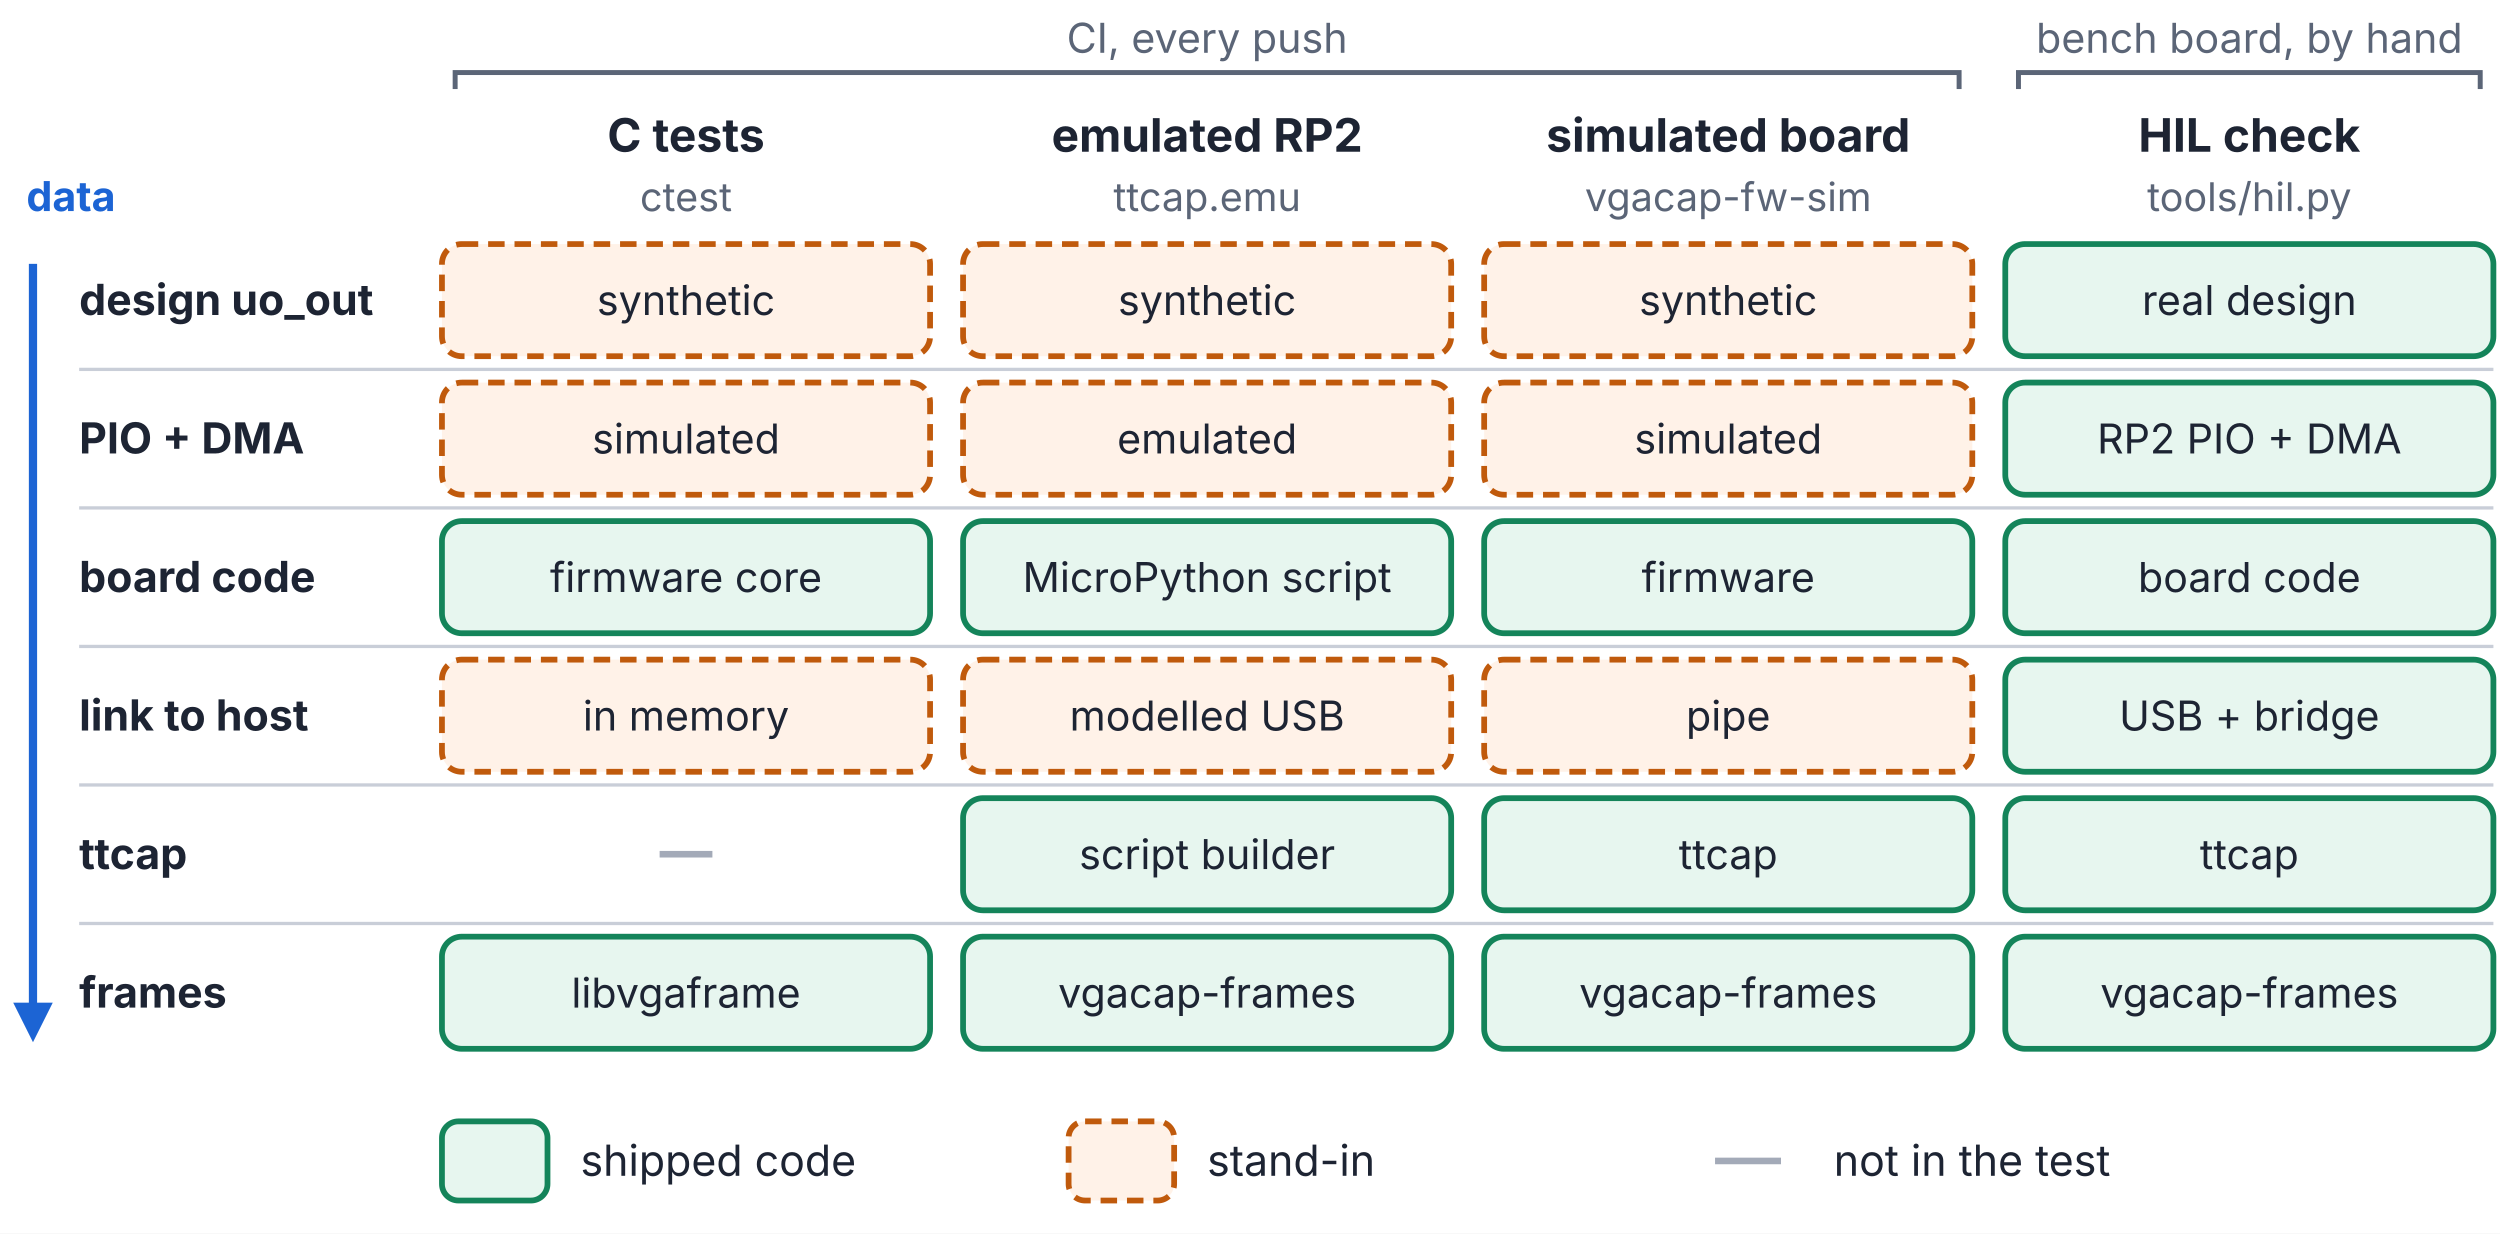
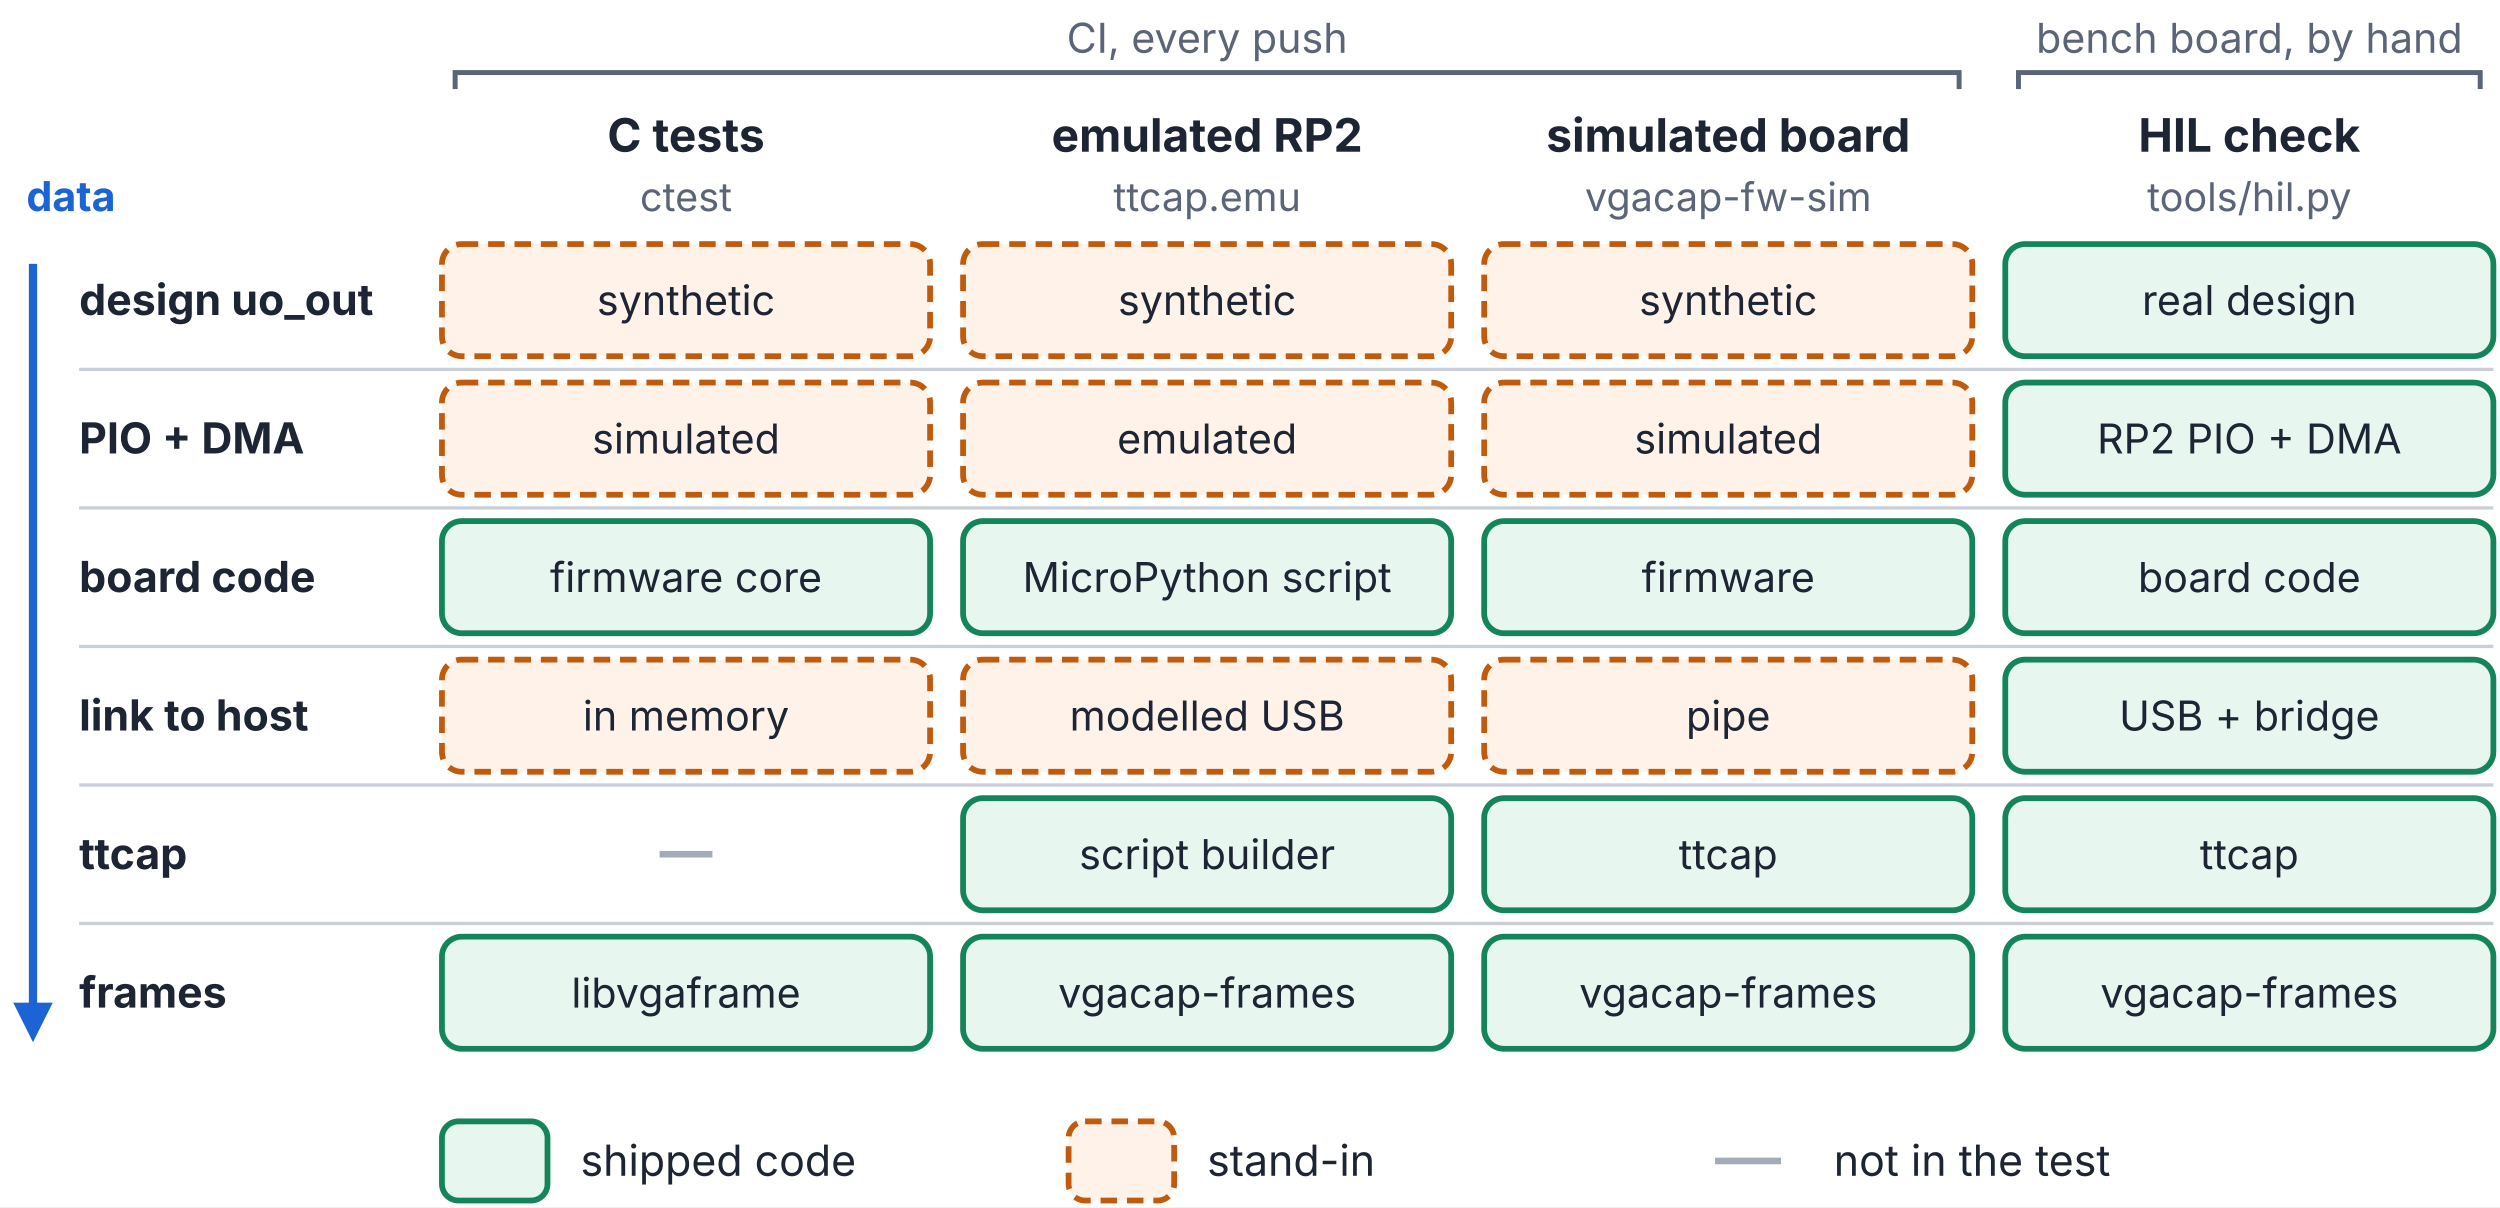
- <svg xmlns="http://www.w3.org/2000/svg" width="758" height="374" viewBox="0 0 758 374" font-family="Inter, 'Segoe UI', Helvetica, Arial, sans-serif">
-   <rect x="0" y="0" width="758" height="374" fill="#ffffff" />
+ <svg xmlns="http://www.w3.org/2000/svg" width="758" height="366" viewBox="0 0 758 366" font-family="Inter, 'Segoe UI', Helvetica, Arial, sans-serif">
+   <rect x="0" y="0" width="758" height="366" fill="#ffffff" />
  <path d="M138 27 V22 H594 V27" fill="none" stroke="#5b6577" stroke-width="1.5" />
  <text x="366.0" y="16" font-size="12.5" fill="#5b6577" text-anchor="middle" font-weight="normal">CI, every push</text>
  <path d="M612 27 V22 H752 V27" fill="none" stroke="#5b6577" stroke-width="1.5" />
  <text x="682.0" y="16" font-size="12.5" fill="#5b6577" text-anchor="middle" font-weight="normal">bench board, by hand</text>
  <text x="208.0" y="46" font-size="14" fill="#1d2433" text-anchor="middle" font-weight="bold">C tests</text>
  <text x="208.0" y="64" font-size="12" fill="#5b6577" text-anchor="middle" font-weight="normal">ctest</text>
  <text x="366.0" y="46" font-size="14" fill="#1d2433" text-anchor="middle" font-weight="bold">emulated RP2</text>
  <text x="366.0" y="64" font-size="12" fill="#5b6577" text-anchor="middle" font-weight="normal">ttcap.emu</text>
  <text x="524.0" y="46" font-size="14" fill="#1d2433" text-anchor="middle" font-weight="bold">simulated board</text>
  <text x="524.0" y="64" font-size="12" fill="#5b6577" text-anchor="middle" font-weight="normal">vgacap-fw-sim</text>
  <text x="682.0" y="46" font-size="14" fill="#1d2433" text-anchor="middle" font-weight="bold">HIL check</text>
  <text x="682.0" y="64" font-size="12" fill="#5b6577" text-anchor="middle" font-weight="normal">tools/hil.py</text>
  <path d="M10 80 V308" stroke="#1c64d4" stroke-width="2.5" fill="none" />
  <path d="M4 304 L10 316 L16 304 Z" fill="#1c64d4" />
  <text x="8" y="64" font-size="12.5" fill="#1c64d4" text-anchor="start" font-weight="bold">data</text>
  <text x="24" y="95.5" font-size="13" fill="#1d2433" text-anchor="start" font-weight="bold">design uo_out</text>
  <rect x="134" y="74" width="148" height="34" rx="6" fill="#fff2e8" stroke="#c05a0c" stroke-width="1.75" stroke-dasharray="5 3" />
  <text x="208.0" y="95.5" font-size="12.5" fill="#1d2433" text-anchor="middle" font-weight="normal">synthetic</text>
  <rect x="292" y="74" width="148" height="34" rx="6" fill="#fff2e8" stroke="#c05a0c" stroke-width="1.75" stroke-dasharray="5 3" />
  <text x="366.0" y="95.5" font-size="12.5" fill="#1d2433" text-anchor="middle" font-weight="normal">synthetic</text>
  <rect x="450" y="74" width="148" height="34" rx="6" fill="#fff2e8" stroke="#c05a0c" stroke-width="1.75" stroke-dasharray="5 3" />
  <text x="524.0" y="95.5" font-size="12.5" fill="#1d2433" text-anchor="middle" font-weight="normal">synthetic</text>
  <rect x="608" y="74" width="148" height="34" rx="6" fill="#e7f6ef" stroke="#14845a" stroke-width="1.75" />
  <text x="682.0" y="95.5" font-size="12.5" fill="#1d2433" text-anchor="middle" font-weight="normal">real design</text>
  <text x="24" y="137.5" font-size="13" fill="#1d2433" text-anchor="start" font-weight="bold">PIO + DMA</text>
  <line x1="24" y1="112.0" x2="756" y2="112.0" stroke="#c9ced8" stroke-width="1" />
  <rect x="134" y="116" width="148" height="34" rx="6" fill="#fff2e8" stroke="#c05a0c" stroke-width="1.75" stroke-dasharray="5 3" />
  <text x="208.0" y="137.5" font-size="12.5" fill="#1d2433" text-anchor="middle" font-weight="normal">simulated</text>
  <rect x="292" y="116" width="148" height="34" rx="6" fill="#fff2e8" stroke="#c05a0c" stroke-width="1.75" stroke-dasharray="5 3" />
  <text x="366.0" y="137.5" font-size="12.5" fill="#1d2433" text-anchor="middle" font-weight="normal">emulated</text>
  <rect x="450" y="116" width="148" height="34" rx="6" fill="#fff2e8" stroke="#c05a0c" stroke-width="1.75" stroke-dasharray="5 3" />
  <text x="524.0" y="137.5" font-size="12.5" fill="#1d2433" text-anchor="middle" font-weight="normal">simulated</text>
  <rect x="608" y="116" width="148" height="34" rx="6" fill="#e7f6ef" stroke="#14845a" stroke-width="1.75" />
  <text x="682.0" y="137.5" font-size="12.5" fill="#1d2433" text-anchor="middle" font-weight="normal">RP2 PIO + DMA</text>
  <text x="24" y="179.5" font-size="13" fill="#1d2433" text-anchor="start" font-weight="bold">board code</text>
  <line x1="24" y1="154.0" x2="756" y2="154.0" stroke="#c9ced8" stroke-width="1" />
  <rect x="134" y="158" width="148" height="34" rx="6" fill="#e7f6ef" stroke="#14845a" stroke-width="1.75" />
  <text x="208.0" y="179.5" font-size="12.5" fill="#1d2433" text-anchor="middle" font-weight="normal">firmware core</text>
  <rect x="292" y="158" width="148" height="34" rx="6" fill="#e7f6ef" stroke="#14845a" stroke-width="1.75" />
  <text x="366.0" y="179.5" font-size="12.5" fill="#1d2433" text-anchor="middle" font-weight="normal">MicroPython script</text>
  <rect x="450" y="158" width="148" height="34" rx="6" fill="#e7f6ef" stroke="#14845a" stroke-width="1.75" />
  <text x="524.0" y="179.5" font-size="12.5" fill="#1d2433" text-anchor="middle" font-weight="normal">firmware</text>
  <rect x="608" y="158" width="148" height="34" rx="6" fill="#e7f6ef" stroke="#14845a" stroke-width="1.75" />
  <text x="682.0" y="179.5" font-size="12.5" fill="#1d2433" text-anchor="middle" font-weight="normal">board code</text>
  <text x="24" y="221.5" font-size="13" fill="#1d2433" text-anchor="start" font-weight="bold">link to host</text>
  <line x1="24" y1="196.0" x2="756" y2="196.0" stroke="#c9ced8" stroke-width="1" />
  <rect x="134" y="200" width="148" height="34" rx="6" fill="#fff2e8" stroke="#c05a0c" stroke-width="1.75" stroke-dasharray="5 3" />
  <text x="208.0" y="221.5" font-size="12.5" fill="#1d2433" text-anchor="middle" font-weight="normal">in memory</text>
  <rect x="292" y="200" width="148" height="34" rx="6" fill="#fff2e8" stroke="#c05a0c" stroke-width="1.75" stroke-dasharray="5 3" />
  <text x="366.0" y="221.5" font-size="12.5" fill="#1d2433" text-anchor="middle" font-weight="normal">modelled USB</text>
  <rect x="450" y="200" width="148" height="34" rx="6" fill="#fff2e8" stroke="#c05a0c" stroke-width="1.75" stroke-dasharray="5 3" />
  <text x="524.0" y="221.5" font-size="12.5" fill="#1d2433" text-anchor="middle" font-weight="normal">pipe</text>
  <rect x="608" y="200" width="148" height="34" rx="6" fill="#e7f6ef" stroke="#14845a" stroke-width="1.75" />
  <text x="682.0" y="221.5" font-size="12.5" fill="#1d2433" text-anchor="middle" font-weight="normal">USB + bridge</text>
  <text x="24" y="263.5" font-size="13" fill="#1d2433" text-anchor="start" font-weight="bold">ttcap</text>
  <line x1="24" y1="238.0" x2="756" y2="238.0" stroke="#c9ced8" stroke-width="1" />
  <line x1="200.0" y1="259.0" x2="216.0" y2="259.0" stroke="#a3aab8" stroke-width="2" />
  <rect x="292" y="242" width="148" height="34" rx="6" fill="#e7f6ef" stroke="#14845a" stroke-width="1.75" />
  <text x="366.0" y="263.5" font-size="12.5" fill="#1d2433" text-anchor="middle" font-weight="normal">script builder</text>
  <rect x="450" y="242" width="148" height="34" rx="6" fill="#e7f6ef" stroke="#14845a" stroke-width="1.75" />
  <text x="524.0" y="263.5" font-size="12.5" fill="#1d2433" text-anchor="middle" font-weight="normal">ttcap</text>
  <rect x="608" y="242" width="148" height="34" rx="6" fill="#e7f6ef" stroke="#14845a" stroke-width="1.75" />
  <text x="682.0" y="263.5" font-size="12.5" fill="#1d2433" text-anchor="middle" font-weight="normal">ttcap</text>
  <text x="24" y="305.5" font-size="13" fill="#1d2433" text-anchor="start" font-weight="bold">frames</text>
  <line x1="24" y1="280.0" x2="756" y2="280.0" stroke="#c9ced8" stroke-width="1" />
  <rect x="134" y="284" width="148" height="34" rx="6" fill="#e7f6ef" stroke="#14845a" stroke-width="1.75" />
  <text x="208.0" y="305.5" font-size="12.5" fill="#1d2433" text-anchor="middle" font-weight="normal">libvgaframe</text>
  <rect x="292" y="284" width="148" height="34" rx="6" fill="#e7f6ef" stroke="#14845a" stroke-width="1.75" />
  <text x="366.0" y="305.5" font-size="12.5" fill="#1d2433" text-anchor="middle" font-weight="normal">vgacap-frames</text>
  <rect x="450" y="284" width="148" height="34" rx="6" fill="#e7f6ef" stroke="#14845a" stroke-width="1.75" />
  <text x="524.0" y="305.5" font-size="12.5" fill="#1d2433" text-anchor="middle" font-weight="normal">vgacap-frames</text>
  <rect x="608" y="284" width="148" height="34" rx="6" fill="#e7f6ef" stroke="#14845a" stroke-width="1.75" />
  <text x="682.0" y="305.5" font-size="12.5" fill="#1d2433" text-anchor="middle" font-weight="normal">vgacap-frames</text>
  <rect x="134" y="340" width="32" height="24" rx="5" fill="#e7f6ef" stroke="#14845a" stroke-width="1.75" />
  <text x="176" y="356.5" font-size="13" fill="#1d2433" text-anchor="start" font-weight="normal">shipped code</text>
  <rect x="324" y="340" width="32" height="24" rx="5" fill="#fff2e8" stroke="#c05a0c" stroke-width="1.75" stroke-dasharray="5 3" />
  <text x="366" y="356.5" font-size="13" fill="#1d2433" text-anchor="start" font-weight="normal">stand-in</text>
  <line x1="520" y1="352" x2="540" y2="352" stroke="#a3aab8" stroke-width="2" />
  <text x="556" y="356.5" font-size="13" fill="#1d2433" text-anchor="start" font-weight="normal">not in the test</text>
</svg>
